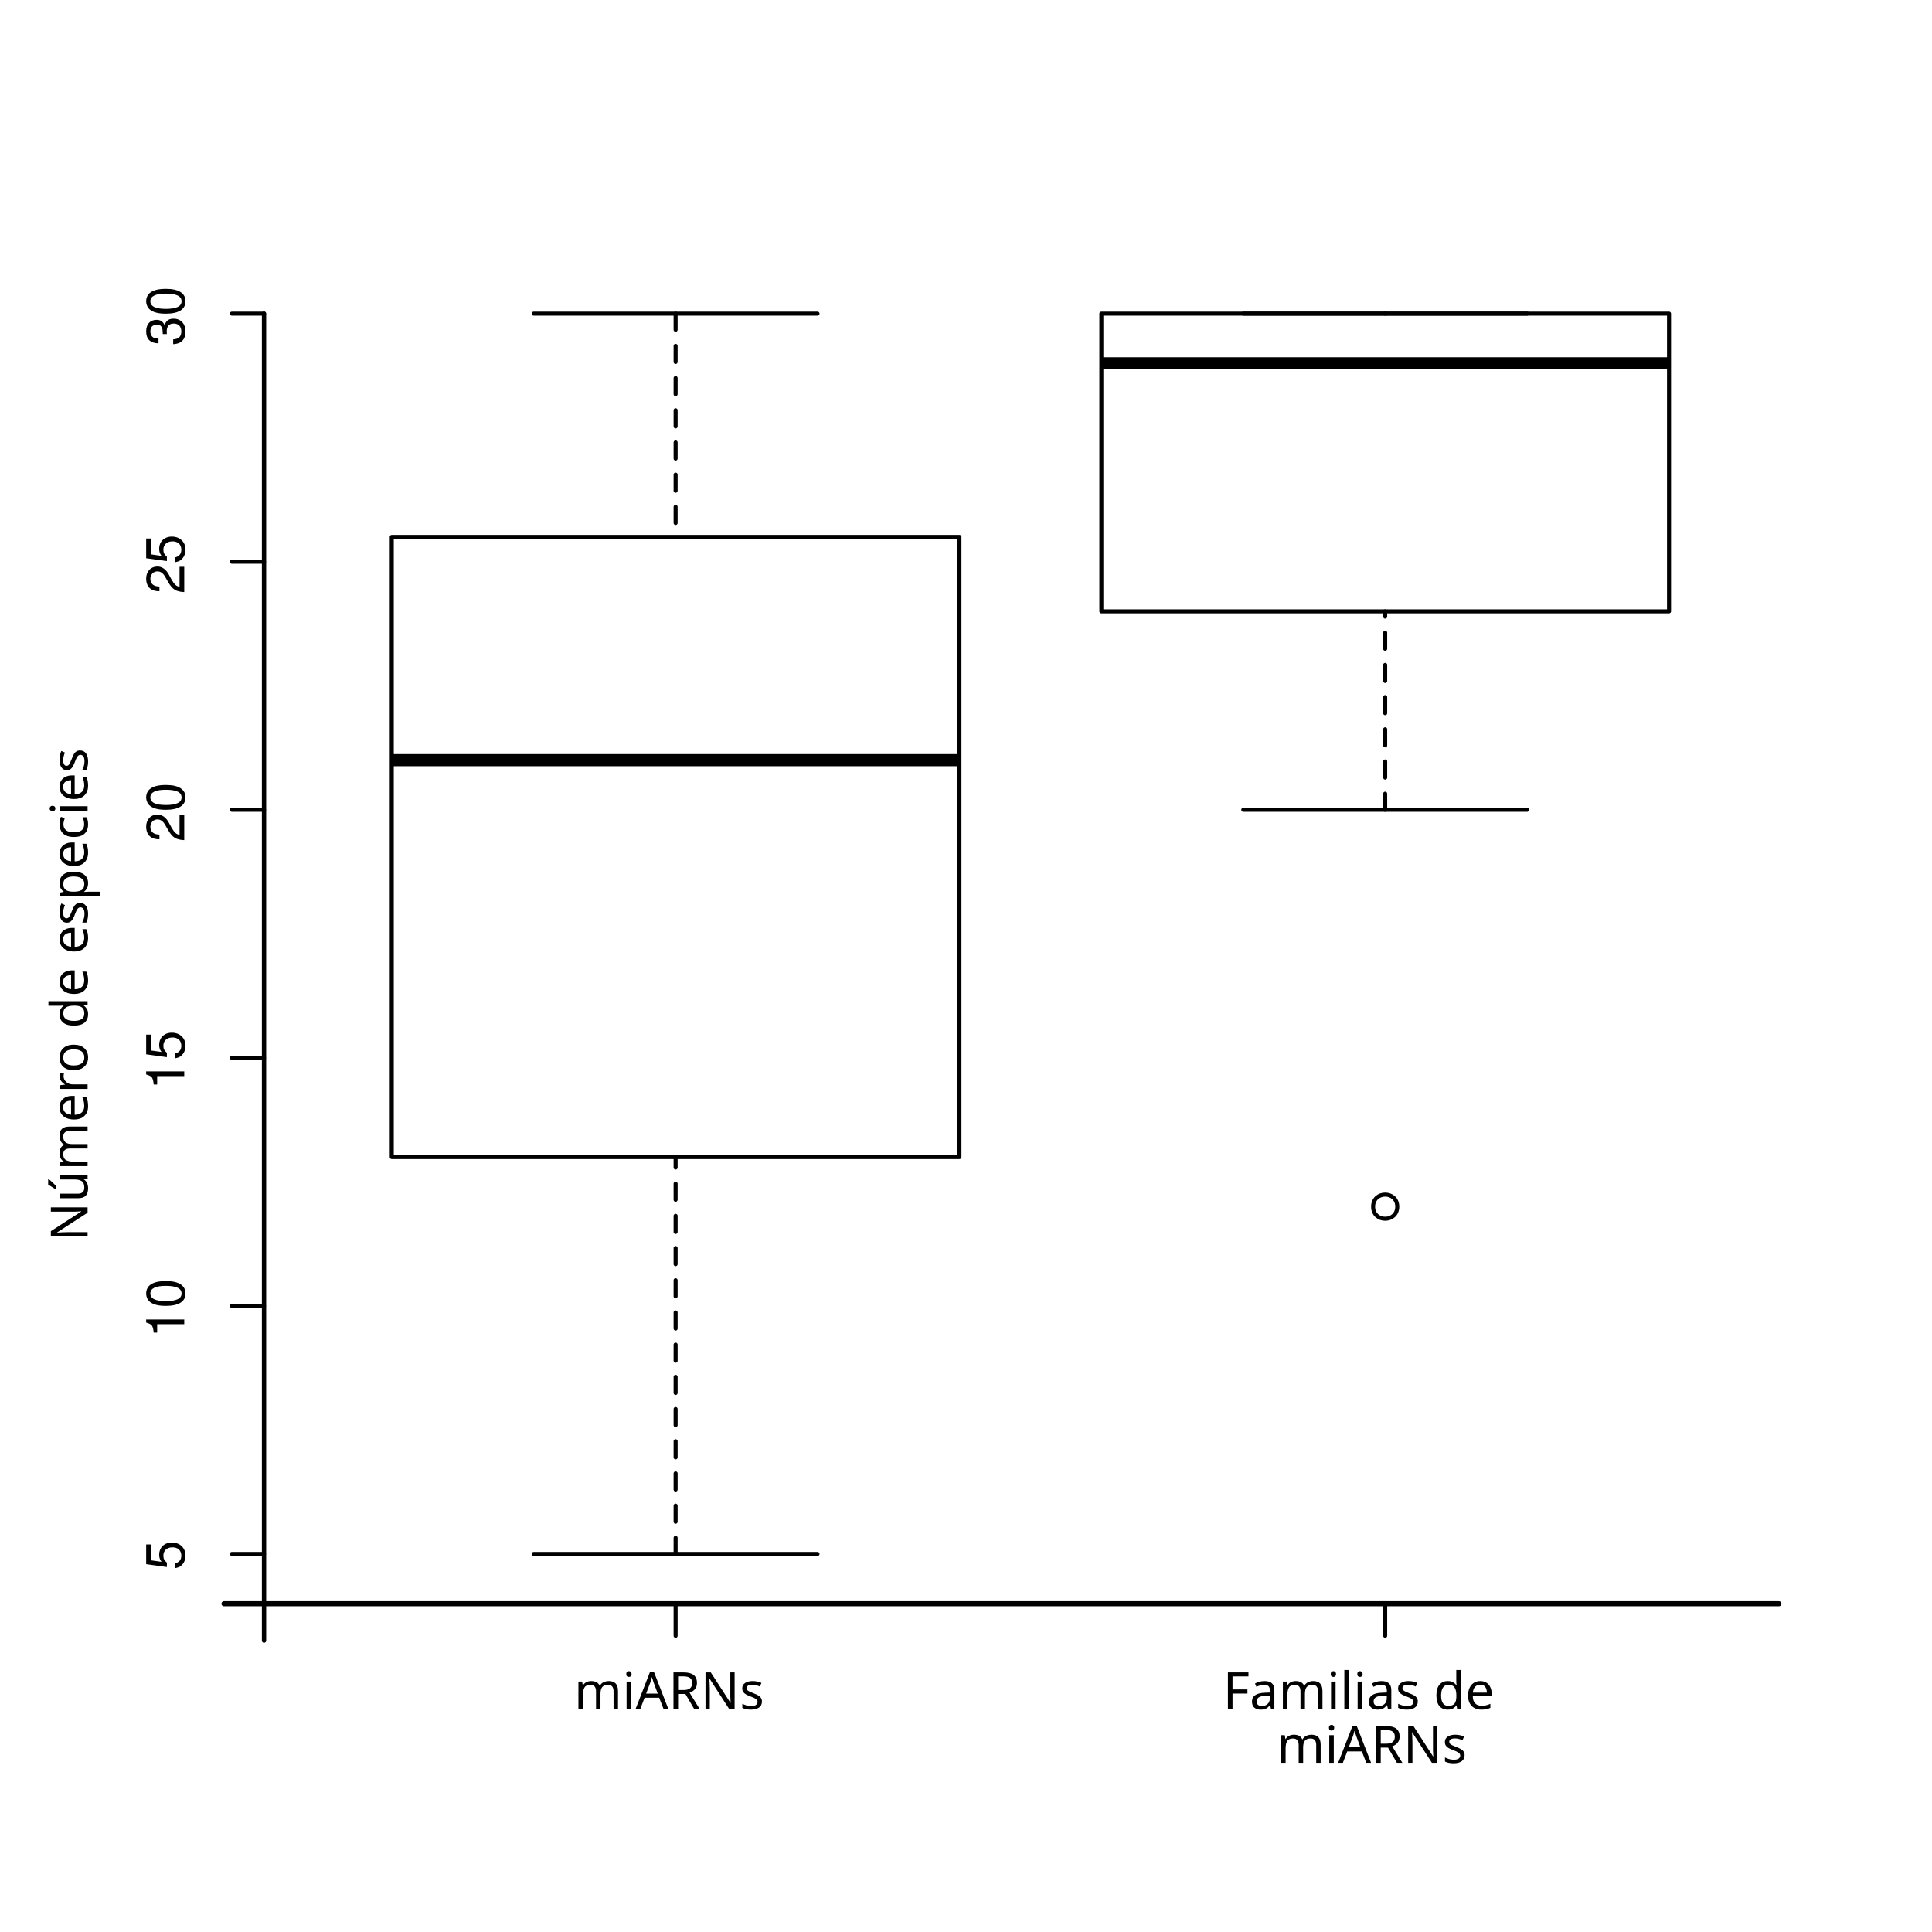
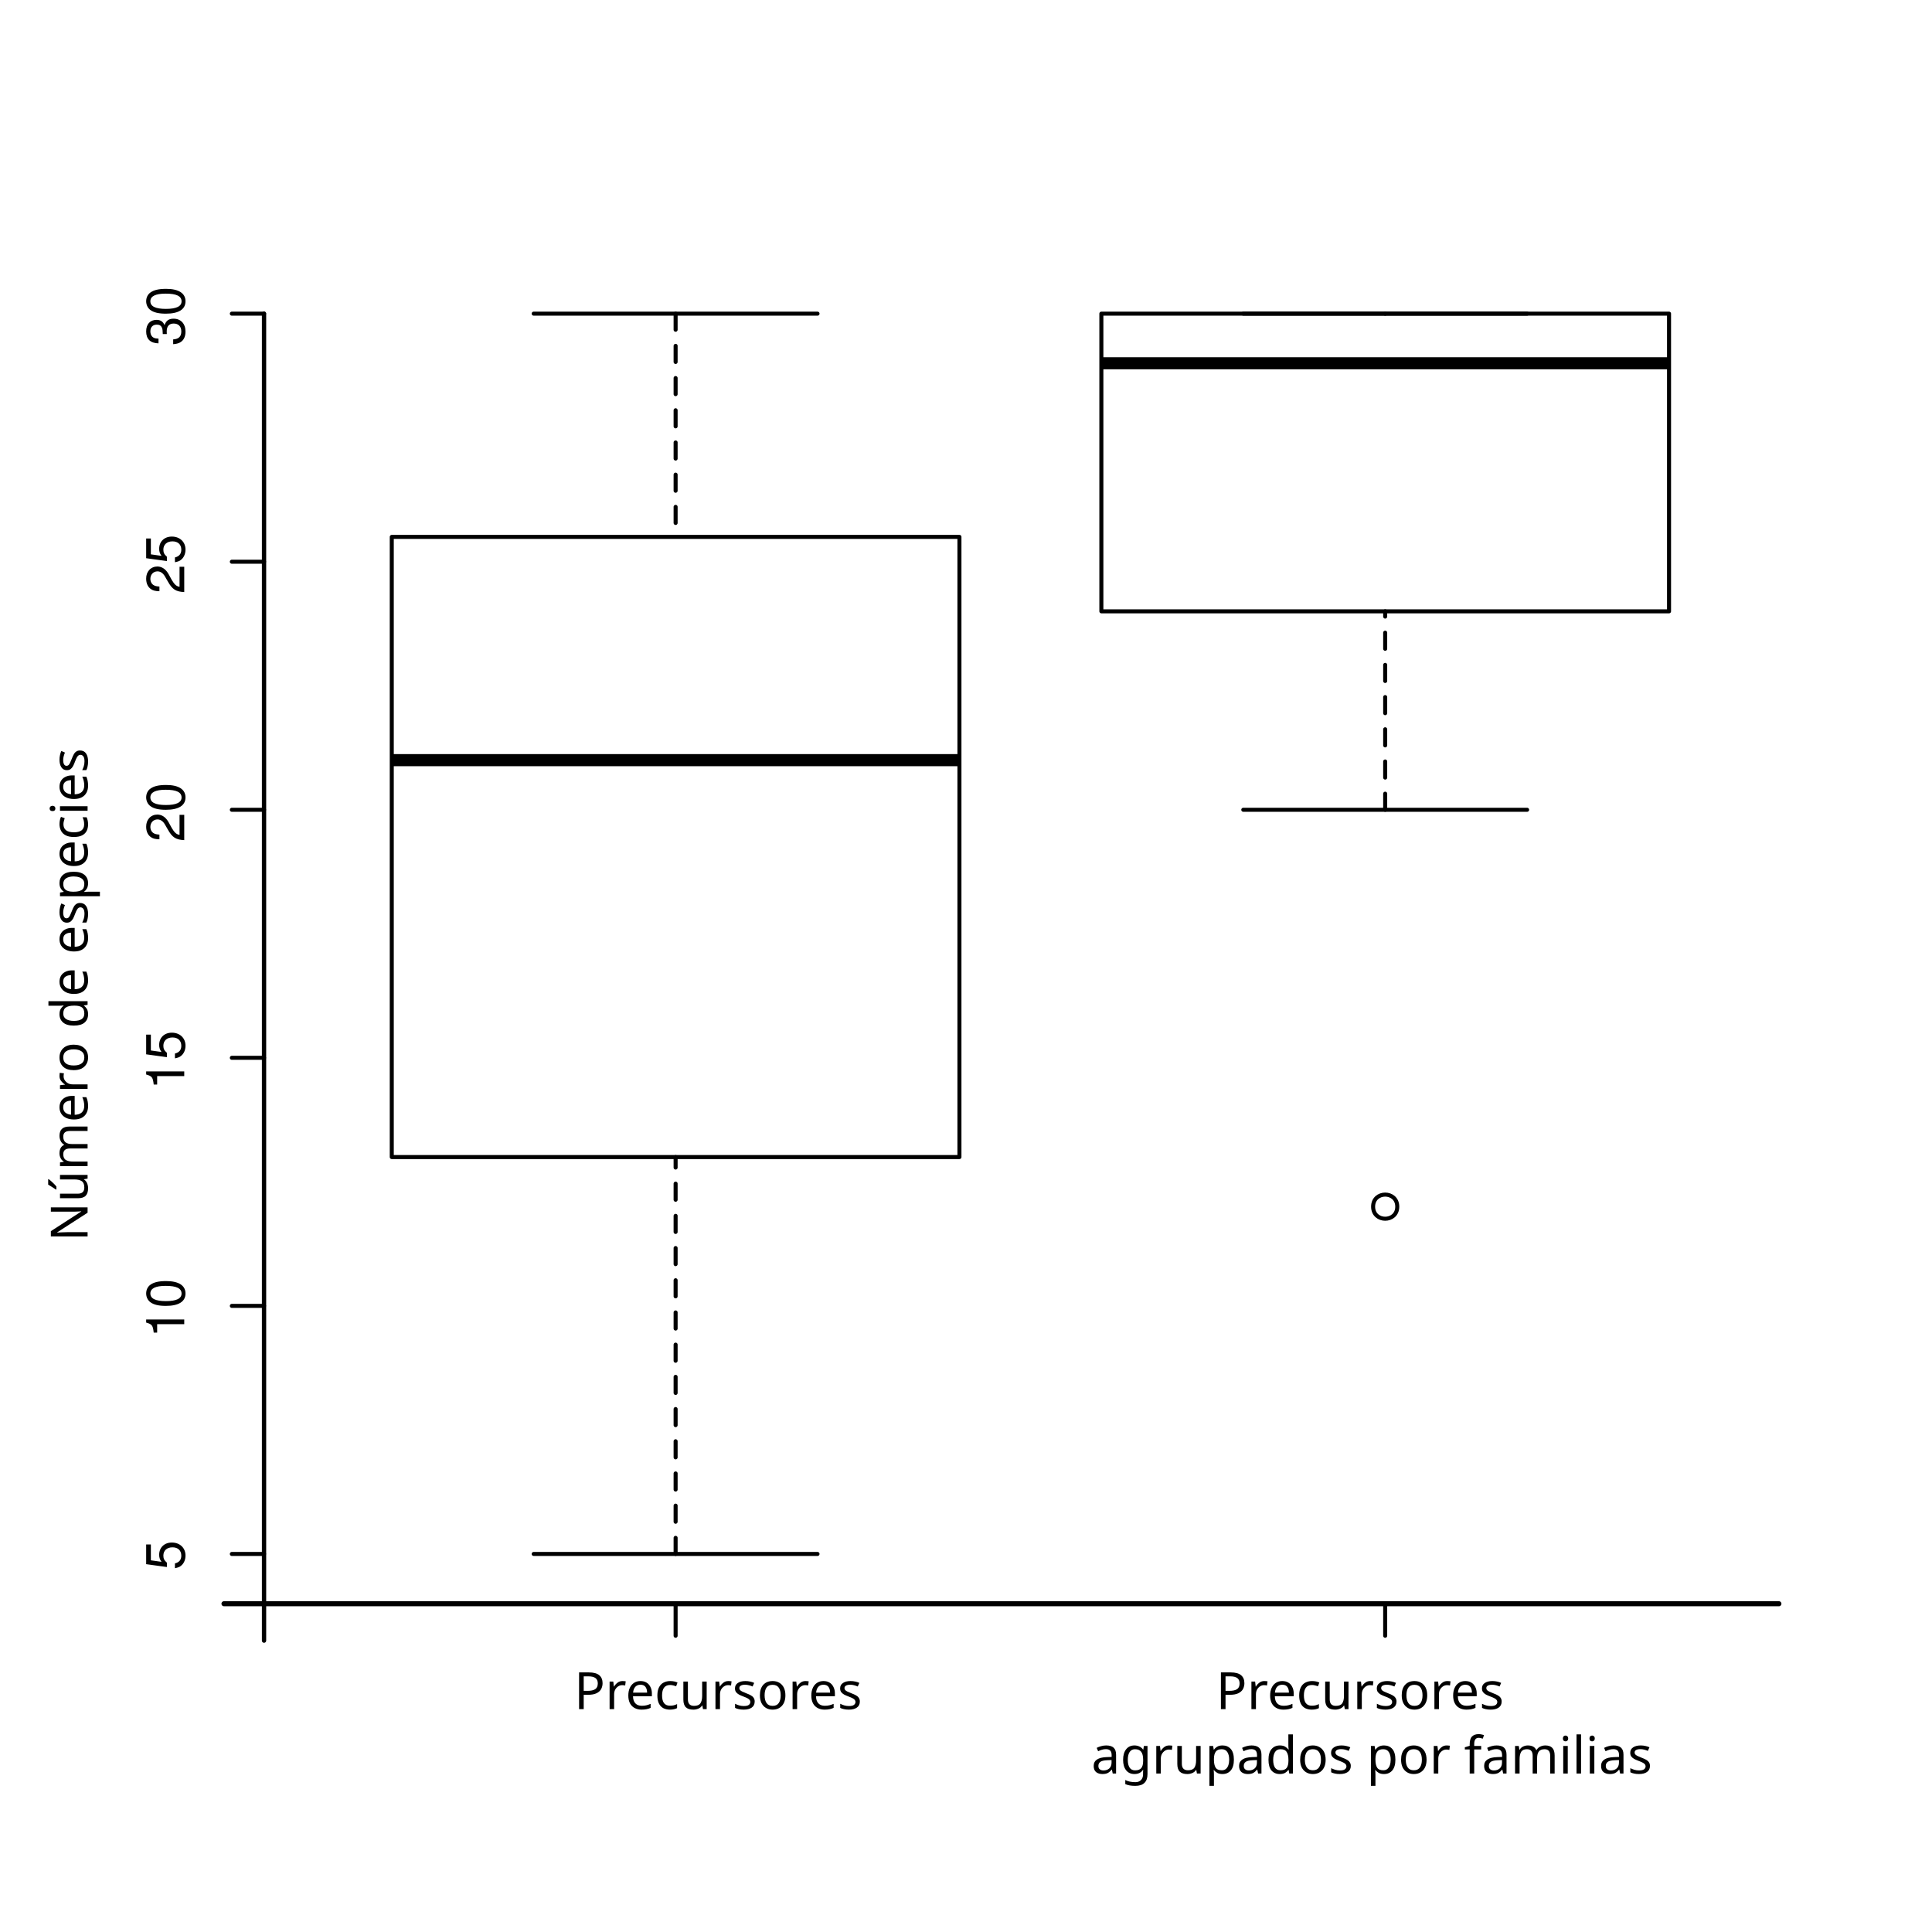
<svg xmlns="http://www.w3.org/2000/svg" xmlns:xlink="http://www.w3.org/1999/xlink" width="360pt" height="360pt" viewBox="0 0 360 360" version="1.1" id="svg2">
  <defs id="defs4">
    <g id="g6">
      <symbol overflow="visible" id="glyph0-0">
        <path style="stroke:none;" d="M 0.703 -5.234 L 0.703 0 L 1.547 0 L 1.547 -3.297 C 1.547 -4.047 2.094 -4.656 2.766 -4.656 C 3.391 -4.656 3.734 -4.281 3.734 -3.609 L 3.734 0 L 4.578 0 L 4.578 -3.297 C 4.578 -4.047 5.125 -4.656 5.812 -4.656 C 6.422 -4.656 6.781 -4.266 6.781 -3.609 L 6.781 0 L 7.625 0 L 7.625 -3.938 C 7.625 -4.875 7.078 -5.391 6.094 -5.391 C 5.406 -5.391 4.984 -5.188 4.484 -4.594 C 4.188 -5.156 3.766 -5.391 3.078 -5.391 C 2.375 -5.391 1.922 -5.125 1.469 -4.5 L 1.469 -5.234 Z M 0.703 -5.234 " id="path9" />
      </symbol>
      <symbol overflow="visible" id="glyph0-1">
        <path style="stroke:none;" d="M 1.5 -5.234 L 0.672 -5.234 L 0.672 0 L 1.5 0 Z M 1.5 -7.297 L 0.656 -7.297 L 0.656 -6.234 L 1.5 -6.234 Z M 1.5 -7.297 " id="path12" />
      </symbol>
      <symbol overflow="visible" id="glyph0-2">
        <path style="stroke:none;" d="M 4.734 -2.188 L 5.484 0 L 6.531 0 L 3.969 -7.297 L 2.766 -7.297 L 0.172 0 L 1.156 0 L 1.938 -2.188 Z M 4.484 -2.969 L 2.156 -2.969 L 3.359 -6.297 Z M 4.484 -2.969 " id="path15" />
      </symbol>
      <symbol overflow="visible" id="glyph0-3">
        <path style="stroke:none;" d="M 1.859 -3.141 L 4.266 -3.141 C 5.094 -3.141 5.453 -2.734 5.453 -1.844 L 5.453 -1.188 C 5.453 -0.734 5.531 -0.297 5.656 0 L 6.797 0 L 6.797 -0.234 C 6.438 -0.469 6.375 -0.734 6.344 -1.703 C 6.344 -2.906 6.156 -3.266 5.359 -3.594 C 6.188 -4 6.516 -4.516 6.516 -5.344 C 6.516 -6.594 5.719 -7.297 4.297 -7.297 L 0.938 -7.297 L 0.938 0 L 1.859 0 Z M 1.859 -3.953 L 1.859 -6.469 L 4.109 -6.469 C 4.625 -6.469 4.938 -6.391 5.156 -6.188 C 5.406 -5.984 5.547 -5.656 5.547 -5.203 C 5.547 -4.344 5.094 -3.953 4.109 -3.953 Z M 1.859 -3.953 " id="path18" />
      </symbol>
      <symbol overflow="visible" id="glyph0-4">
        <path style="stroke:none;" d="M 6.453 -7.297 L 5.578 -7.297 L 5.578 -1.328 L 1.766 -7.297 L 0.766 -7.297 L 0.766 0 L 1.641 0 L 1.641 -5.906 L 5.406 0 L 6.453 0 Z M 6.453 -7.297 " id="path21" />
      </symbol>
      <symbol overflow="visible" id="glyph0-5">
        <path style="stroke:none;" d="M 4.375 -3.781 C 4.375 -4.812 3.688 -5.391 2.484 -5.391 C 1.266 -5.391 0.469 -4.766 0.469 -3.797 C 0.469 -2.969 0.891 -2.578 2.125 -2.281 L 2.906 -2.094 C 3.484 -1.953 3.719 -1.734 3.719 -1.359 C 3.719 -0.875 3.234 -0.547 2.5 -0.547 C 2.047 -0.547 1.672 -0.672 1.453 -0.891 C 1.328 -1.047 1.266 -1.188 1.219 -1.562 L 0.344 -1.562 C 0.375 -0.344 1.062 0.234 2.438 0.234 C 3.75 0.234 4.594 -0.422 4.594 -1.438 C 4.594 -2.203 4.156 -2.641 3.109 -2.891 L 2.312 -3.078 C 1.625 -3.234 1.344 -3.453 1.344 -3.828 C 1.344 -4.312 1.766 -4.625 2.453 -4.625 C 3.125 -4.625 3.484 -4.328 3.5 -3.781 Z M 4.375 -3.781 " id="path24" />
      </symbol>
      <symbol overflow="visible" id="glyph0-6">
        <path style="stroke:none;" d="M 2.578 -5.234 L 1.703 -5.234 L 1.703 -6.062 C 1.703 -6.406 1.906 -6.594 2.297 -6.594 C 2.359 -6.594 2.391 -6.594 2.578 -6.578 L 2.578 -7.266 C 2.391 -7.312 2.281 -7.312 2.109 -7.312 C 1.344 -7.312 0.875 -6.875 0.875 -6.125 L 0.875 -5.234 L 0.188 -5.234 L 0.188 -4.562 L 0.875 -4.562 L 0.875 0 L 1.703 0 L 1.703 -4.562 L 2.578 -4.562 Z M 2.578 -5.234 " id="path27" />
      </symbol>
      <symbol overflow="visible" id="glyph0-7">
        <path style="stroke:none;" d="M 5.344 -0.484 C 5.266 -0.469 5.219 -0.469 5.172 -0.469 C 4.875 -0.469 4.719 -0.625 4.719 -0.875 L 4.719 -3.953 C 4.719 -4.891 4.047 -5.391 2.75 -5.391 C 1.984 -5.391 1.359 -5.172 1.016 -4.781 C 0.766 -4.516 0.672 -4.203 0.656 -3.688 L 1.484 -3.688 C 1.562 -4.328 1.938 -4.625 2.719 -4.625 C 3.469 -4.625 3.891 -4.344 3.891 -3.844 L 3.891 -3.625 C 3.891 -3.266 3.688 -3.125 3.016 -3.047 C 1.844 -2.891 1.656 -2.844 1.344 -2.719 C 0.734 -2.469 0.422 -2 0.422 -1.312 C 0.422 -0.375 1.078 0.234 2.141 0.234 C 2.797 0.234 3.328 0 3.922 -0.547 C 3.984 -0.016 4.234 0.234 4.781 0.234 C 4.953 0.234 5.078 0.203 5.344 0.141 Z M 3.891 -1.656 C 3.891 -1.375 3.812 -1.203 3.562 -0.969 C 3.219 -0.656 2.812 -0.5 2.312 -0.5 C 1.672 -0.5 1.297 -0.812 1.297 -1.344 C 1.297 -1.891 1.656 -2.172 2.547 -2.297 C 3.438 -2.422 3.609 -2.453 3.891 -2.594 Z M 3.891 -1.656 " id="path30" />
      </symbol>
      <symbol overflow="visible" id="glyph0-8">
        <path style="stroke:none;" d="M 1.516 -7.297 L 0.688 -7.297 L 0.688 0 L 1.516 0 Z M 1.516 -7.297 " id="path33" />
      </symbol>
      <symbol overflow="visible" id="glyph0-9">
        <path style="stroke:none;" d="M 1.906 -1.047 L 0.875 -1.047 L 0.875 0 L 1.906 0 Z M 1.906 -1.047 " id="path36" />
      </symbol>
      <symbol overflow="visible" id="glyph0-10">
        <path style="stroke:none;" d="M 4.953 -7.297 L 4.125 -7.297 L 4.125 -4.578 C 3.766 -5.109 3.203 -5.391 2.516 -5.391 C 1.156 -5.391 0.266 -4.297 0.266 -2.625 C 0.266 -0.859 1.125 0.234 2.547 0.234 C 3.266 0.234 3.766 -0.047 4.203 -0.688 L 4.203 0 L 4.953 0 Z M 2.656 -4.609 C 3.547 -4.609 4.125 -3.812 4.125 -2.562 C 4.125 -1.344 3.547 -0.547 2.656 -0.547 C 1.734 -0.547 1.125 -1.359 1.125 -2.578 C 1.125 -3.797 1.734 -4.609 2.656 -4.609 Z M 2.656 -4.609 " id="path39" />
      </symbol>
      <symbol overflow="visible" id="glyph0-11">
        <path style="stroke:none;" d="M 5.125 -2.344 C 5.125 -3.141 5.062 -3.625 4.922 -4.016 C 4.578 -4.875 3.781 -5.391 2.797 -5.391 C 1.344 -5.391 0.406 -4.266 0.406 -2.547 C 0.406 -0.828 1.312 0.234 2.781 0.234 C 3.984 0.234 4.812 -0.453 5.016 -1.594 L 4.188 -1.594 C 3.953 -0.906 3.484 -0.547 2.812 -0.547 C 2.281 -0.547 1.828 -0.781 1.547 -1.219 C 1.344 -1.516 1.281 -1.812 1.266 -2.344 Z M 1.297 -3.016 C 1.359 -3.984 1.953 -4.625 2.797 -4.625 C 3.609 -4.625 4.234 -3.938 4.234 -3.078 C 4.234 -3.062 4.234 -3.047 4.234 -3.016 Z M 1.297 -3.016 " id="path42" />
      </symbol>
      <symbol overflow="visible" id="glyph1-0">
        <path style="stroke:none;" d="M -7.094 -4.766 L -7.094 -1.094 L -3.234 -0.562 L -3.234 -1.375 C -3.719 -1.797 -3.891 -2.125 -3.891 -2.688 C -3.891 -3.625 -3.234 -4.234 -2.188 -4.234 C -1.172 -4.234 -0.547 -3.641 -0.547 -2.688 C -0.547 -1.906 -0.938 -1.438 -1.734 -1.234 L -1.734 -0.344 C -1.156 -0.469 -0.875 -0.562 -0.625 -0.781 C -0.078 -1.188 0.234 -1.906 0.234 -2.703 C 0.234 -4.125 -0.812 -5.125 -2.312 -5.125 C -3.703 -5.125 -4.672 -4.203 -4.672 -2.844 C -4.672 -2.344 -4.547 -1.938 -4.234 -1.531 L -6.219 -1.812 L -6.219 -4.766 Z M -7.094 -4.766 " id="path45" />
      </symbol>
      <symbol overflow="visible" id="glyph1-1">
        <path style="stroke:none;" d="M -5.047 -2.594 L 0 -2.594 L 0 -3.469 L -7.094 -3.469 L -7.094 -2.891 C -6 -2.578 -5.844 -2.375 -5.688 -1.016 L -5.047 -1.016 Z M -5.047 -2.594 " id="path48" />
      </symbol>
      <symbol overflow="visible" id="glyph1-2">
        <path style="stroke:none;" d="M -7.094 -2.75 C -7.094 -2.094 -6.797 -1.484 -6.312 -1.125 C -5.688 -0.656 -4.734 -0.438 -3.438 -0.438 C -1.047 -0.438 0.234 -1.234 0.234 -2.75 C 0.234 -4.25 -1.047 -5.062 -3.375 -5.062 C -4.75 -5.062 -5.672 -4.844 -6.312 -4.375 C -6.812 -4.016 -7.094 -3.422 -7.094 -2.75 Z M -6.312 -2.75 C -6.312 -3.703 -5.344 -4.172 -3.453 -4.172 C -1.438 -4.172 -0.5 -3.703 -0.5 -2.734 C -0.5 -1.797 -1.484 -1.328 -3.422 -1.328 C -5.359 -1.328 -6.312 -1.797 -6.312 -2.75 Z M -6.312 -2.75 " id="path51" />
      </symbol>
      <symbol overflow="visible" id="glyph1-3">
        <path style="stroke:none;" d="M -0.875 -5.062 L -0.875 -1.328 C -1.453 -1.422 -1.812 -1.734 -2.328 -2.609 L -2.875 -3.609 C -3.406 -4.594 -4.141 -5.109 -5.016 -5.109 C -5.594 -5.109 -6.156 -4.875 -6.531 -4.453 C -6.906 -4.031 -7.094 -3.516 -7.094 -2.844 C -7.094 -1.938 -6.766 -1.266 -6.172 -0.875 C -5.797 -0.625 -5.344 -0.516 -4.625 -0.5 L -4.625 -1.375 C -5.109 -1.406 -5.406 -1.469 -5.625 -1.594 C -6.062 -1.812 -6.312 -2.281 -6.312 -2.812 C -6.312 -3.609 -5.75 -4.203 -4.984 -4.203 C -4.438 -4.203 -3.953 -3.875 -3.594 -3.25 L -3.062 -2.328 C -2.234 -0.844 -1.562 -0.422 0 -0.344 L 0 -5.062 Z M -0.875 -5.062 " id="path54" />
      </symbol>
      <symbol overflow="visible" id="glyph1-4">
        <path style="stroke:none;" d="M -3.25 -2.203 L -3.25 -2.312 L -3.266 -2.688 C -3.266 -3.656 -2.812 -4.156 -1.969 -4.156 C -1.078 -4.156 -0.547 -3.609 -0.547 -2.688 C -0.547 -1.734 -1.031 -1.266 -2.062 -1.203 L -2.062 -0.312 C -1.484 -0.359 -1.125 -0.453 -0.797 -0.625 C -0.125 -0.984 0.234 -1.688 0.234 -2.656 C 0.234 -4.125 -0.641 -5.062 -1.984 -5.062 C -2.875 -5.062 -3.375 -4.703 -3.672 -3.859 C -3.938 -4.516 -4.438 -4.844 -5.141 -4.844 C -6.359 -4.844 -7.094 -4.047 -7.094 -2.688 C -7.094 -1.266 -6.312 -0.5 -4.797 -0.469 L -4.797 -1.344 C -5.234 -1.359 -5.469 -1.406 -5.688 -1.516 C -6.078 -1.703 -6.312 -2.156 -6.312 -2.703 C -6.312 -3.484 -5.859 -3.953 -5.109 -3.953 C -4.609 -3.953 -4.312 -3.766 -4.156 -3.375 C -4.047 -3.141 -4.016 -2.828 -4 -2.203 Z M -3.25 -2.203 " id="path57" />
      </symbol>
    </g>
    <clipPath id="clip1">
      <path d="M 49.199 49.199 L 335.801 49.199 L 335.801 299.801 L 49.199 299.801 Z M 49.199 49.199 " id="path60" />
    </clipPath>
  </defs>
  <path style="fill:none;stroke:#000000;stroke-width:2.25;stroke-linecap:butt;stroke-linejoin:round;stroke-miterlimit:10;stroke-opacity:1" d="m 73,141.645 105.777,0" id="path69" />
  <path style="fill:none;stroke:#000000;stroke-width:0.75;stroke-linecap:round;stroke-linejoin:round;stroke-miterlimit:10;stroke-opacity:1;stroke-dasharray:3, 3" d="m 125.891,289.555 0,-73.953" id="path71" />
  <path style="fill:none;stroke:#000000;stroke-width:0.75;stroke-linecap:round;stroke-linejoin:round;stroke-miterlimit:10;stroke-opacity:1;stroke-dasharray:3, 3" d="m 125.891,58.445 0,41.598" id="path73" />
  <path style="fill:none;stroke:#000000;stroke-width:0.75;stroke-linecap:round;stroke-linejoin:round;stroke-miterlimit:10;stroke-opacity:1" d="m 99.445,289.555 52.887,0" id="path75" />
  <path style="fill:none;stroke:#000000;stroke-width:0.75;stroke-linecap:round;stroke-linejoin:round;stroke-miterlimit:10;stroke-opacity:1" d="m 99.445,58.445 52.887,0" id="path77" />
  <path style="fill:none;stroke:#000000;stroke-width:0.75;stroke-linecap:round;stroke-linejoin:round;stroke-miterlimit:10;stroke-opacity:1" d="m 73,215.602 105.777,0 0,-115.559 -105.777,0 0,115.559" id="path79" />
  <path style="fill:none;stroke:#000000;stroke-width:2.25;stroke-linecap:butt;stroke-linejoin:round;stroke-miterlimit:10;stroke-opacity:1" d="M 205.223,67.688 311,67.688" id="path83" />
  <path style="fill:none;stroke:#000000;stroke-width:0.75;stroke-linecap:round;stroke-linejoin:round;stroke-miterlimit:10;stroke-opacity:1;stroke-dasharray:3, 3" d="m 258.109,150.891 0,-36.98" id="path85" />
  <path style="fill:none;stroke:#000000;stroke-width:0.75;stroke-linecap:round;stroke-linejoin:round;stroke-miterlimit:10;stroke-opacity:1;stroke-dasharray:3, 3" d="m 258.109,58.445 0,0" id="path87" />
  <path style="fill:none;stroke:#000000;stroke-width:0.75;stroke-linecap:round;stroke-linejoin:round;stroke-miterlimit:10;stroke-opacity:1" d="m 231.668,150.891 52.887,0" id="path89" />
  <path style="fill:none;stroke:#000000;stroke-width:0.75;stroke-linecap:round;stroke-linejoin:round;stroke-miterlimit:10;stroke-opacity:1" d="m 231.668,58.445 52.887,0" id="path91" />
  <path style="fill:none;stroke:#000000;stroke-width:0.75;stroke-linecap:round;stroke-linejoin:round;stroke-miterlimit:10;stroke-opacity:1" d="m 205.223,113.91 105.777,0 0,-55.465 -105.777,0 0,55.465" id="path93" />
  <path style="fill:none;stroke:#000000;stroke-width:0.75;stroke-linecap:round;stroke-linejoin:round;stroke-miterlimit:10;stroke-opacity:1" d="m 260.359,224.844 c 0,3 -4.5,3 -4.5,0 0,-3 4.5,-3 4.5,0" id="path95" />
  <path id="path97" d="m 125.891,298.801 132.219,0" style="fill:none;stroke:#000000;stroke-width:0.75;stroke-linecap:round;stroke-linejoin:round;stroke-miterlimit:10;stroke-opacity:1" />
  <path id="path99" d="m 125.891,298.801 0,6" style="fill:none;stroke:#000000;stroke-width:0.75;stroke-linecap:round;stroke-linejoin:round;stroke-miterlimit:10;stroke-opacity:1" />
  <path id="path101" d="m 258.109,298.801 0,6" style="fill:none;stroke:#000000;stroke-width:0.75;stroke-linecap:round;stroke-linejoin:round;stroke-miterlimit:10;stroke-opacity:1" />
  <path id="path155" d="m 49.199,305.708 0,-247.263" style="fill:none;stroke:#000000;stroke-width:0.802;stroke-linecap:round;stroke-linejoin:round;stroke-miterlimit:10;stroke-opacity:1" />
  <path id="path157" d="m 49.199,289.555 -6,0" style="fill:none;stroke:#000000;stroke-width:0.75;stroke-linecap:round;stroke-linejoin:round;stroke-miterlimit:10;stroke-opacity:1" />
  <path id="path159" d="m 49.199,243.332 -6,0" style="fill:none;stroke:#000000;stroke-width:0.75;stroke-linecap:round;stroke-linejoin:round;stroke-miterlimit:10;stroke-opacity:1" />
  <path id="path161" d="m 49.199,197.109 -6,0" style="fill:none;stroke:#000000;stroke-width:0.75;stroke-linecap:round;stroke-linejoin:round;stroke-miterlimit:10;stroke-opacity:1" />
  <path id="path163" d="m 49.199,150.891 -6,0" style="fill:none;stroke:#000000;stroke-width:0.75;stroke-linecap:round;stroke-linejoin:round;stroke-miterlimit:10;stroke-opacity:1" />
  <path id="path165" d="m 49.199,104.668 -6,0" style="fill:none;stroke:#000000;stroke-width:0.75;stroke-linecap:round;stroke-linejoin:round;stroke-miterlimit:10;stroke-opacity:1" />
  <path id="path167" d="m 49.199,58.445 -6,0" style="fill:none;stroke:#000000;stroke-width:0.75;stroke-linecap:round;stroke-linejoin:round;stroke-miterlimit:10;stroke-opacity:1" />
  <use style="fill:#000000;fill-opacity:1" xlink:href="#glyph1-0" x="34.331" y="292.555" id="use171" width="360" height="360" />
  <use style="fill:#000000;fill-opacity:1" xlink:href="#glyph1-1" x="34.331" y="249.332" id="use175" width="360" height="360" />
  <use style="fill:#000000;fill-opacity:1" xlink:href="#glyph1-2" x="34.331" y="243.772" id="use177" width="360" height="360" />
  <use style="fill:#000000;fill-opacity:1" xlink:href="#glyph1-1" x="34.331" y="203.109" id="use181" width="360" height="360" />
  <use style="fill:#000000;fill-opacity:1" xlink:href="#glyph1-0" x="34.331" y="197.55" id="use183" width="360" height="360" />
  <use style="fill:#000000;fill-opacity:1" xlink:href="#glyph1-3" x="34.331" y="156.891" id="use187" width="360" height="360" />
  <use style="fill:#000000;fill-opacity:1" xlink:href="#glyph1-2" x="34.331" y="151.331" id="use189" width="360" height="360" />
  <use style="fill:#000000;fill-opacity:1" xlink:href="#glyph1-3" x="34.331" y="110.668" id="use193" width="360" height="360" />
  <use style="fill:#000000;fill-opacity:1" xlink:href="#glyph1-0" x="34.331" y="105.108" id="use195" width="360" height="360" />
  <use style="fill:#000000;fill-opacity:1" xlink:href="#glyph1-4" x="34.331" y="64.445" id="use199" width="360" height="360" />
  <use style="fill:#000000;fill-opacity:1" xlink:href="#glyph1-2" x="34.331" y="58.886" id="use201" width="360" height="360" />
  <path id="path45-5" d="m 41.736,298.831 289.737,0" style="fill:none;stroke:#000000;stroke-width:0.94;stroke-linecap:round;stroke-linejoin:round;stroke-miterlimit:10;stroke-opacity:1" />
  <text xml:space="preserve" style="font-size:9.6px;font-style:normal;font-weight:normal;line-height:125%;letter-spacing:0px;word-spacing:0px;fill:#000000;fill-opacity:1;stroke:none;font-family:Sans" x="106.97" y="318.472" id="text3312">
-     <tspan id="tspan3314" x="106.97" y="318.472">miARNs</tspan>
+     <tspan id="tspan3314" x="106.97" y="318.472">Precursores</tspan>
  </text>
  <text xml:space="preserve" style="font-size:9.6px;font-style:normal;font-weight:normal;line-height:125%;letter-spacing:0px;word-spacing:0px;fill:#000000;fill-opacity:1;stroke:none;font-family:Sans" x="259.367" y="318.472" id="text3316">
-     <tspan id="tspan3318" x="260.64" y="318.472" style="text-align:center;text-anchor:middle;font-size:9.6px">Familias de </tspan>
-     <tspan x="259.367" y="328.472" id="tspan3320" style="text-align:center;text-anchor:middle;font-size:9.6px">miARNs</tspan>
+     <tspan id="tspan3318" x="260.895" y="318.472" style="font-size:9.6px;text-align:center;text-anchor:middle">Precursores </tspan>
+     <tspan x="259.367" y="330.472" id="tspan3320" style="font-size:9.6px;text-align:center;text-anchor:middle">agrupados por familias</tspan>
  </text>
  <text xml:space="preserve" style="font-size:8px;font-style:normal;font-weight:normal;line-height:125%;letter-spacing:0px;word-spacing:0px;fill:#000000;fill-opacity:1;stroke:none;font-family:Sans" x="-231.333" y="16.321" id="text3312-6" transform="matrix(0,-1,1,0,0,0)">
    <tspan id="tspan3314-9" x="-231.333" y="16.321" style="font-size:9.6px">Número de especies</tspan>
  </text>
</svg>
